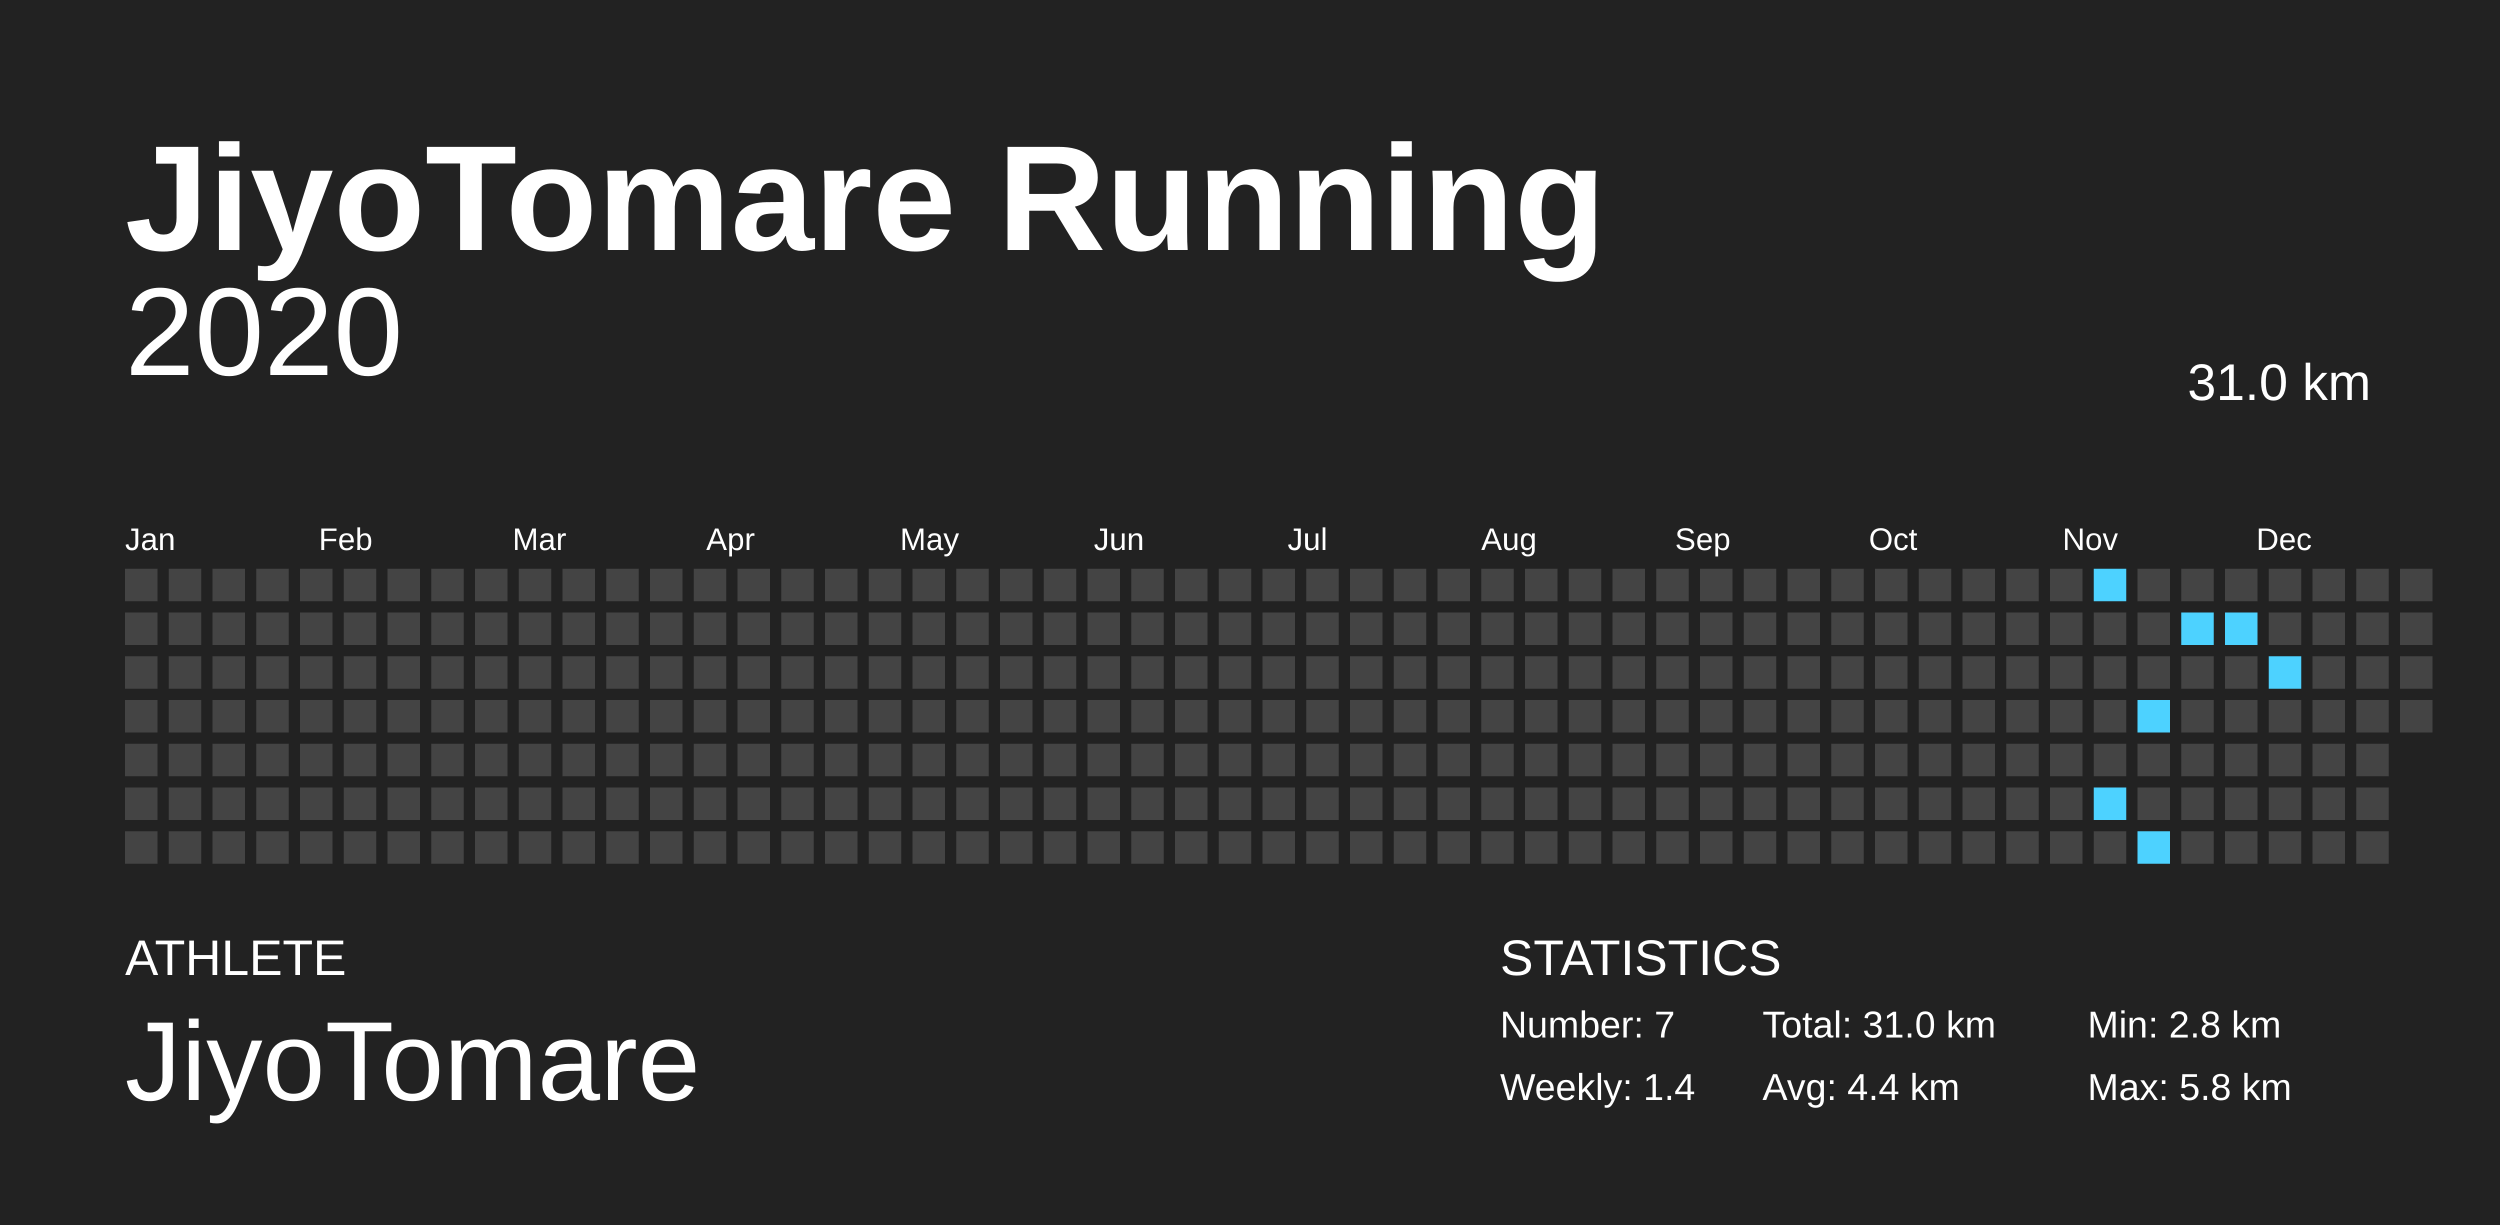
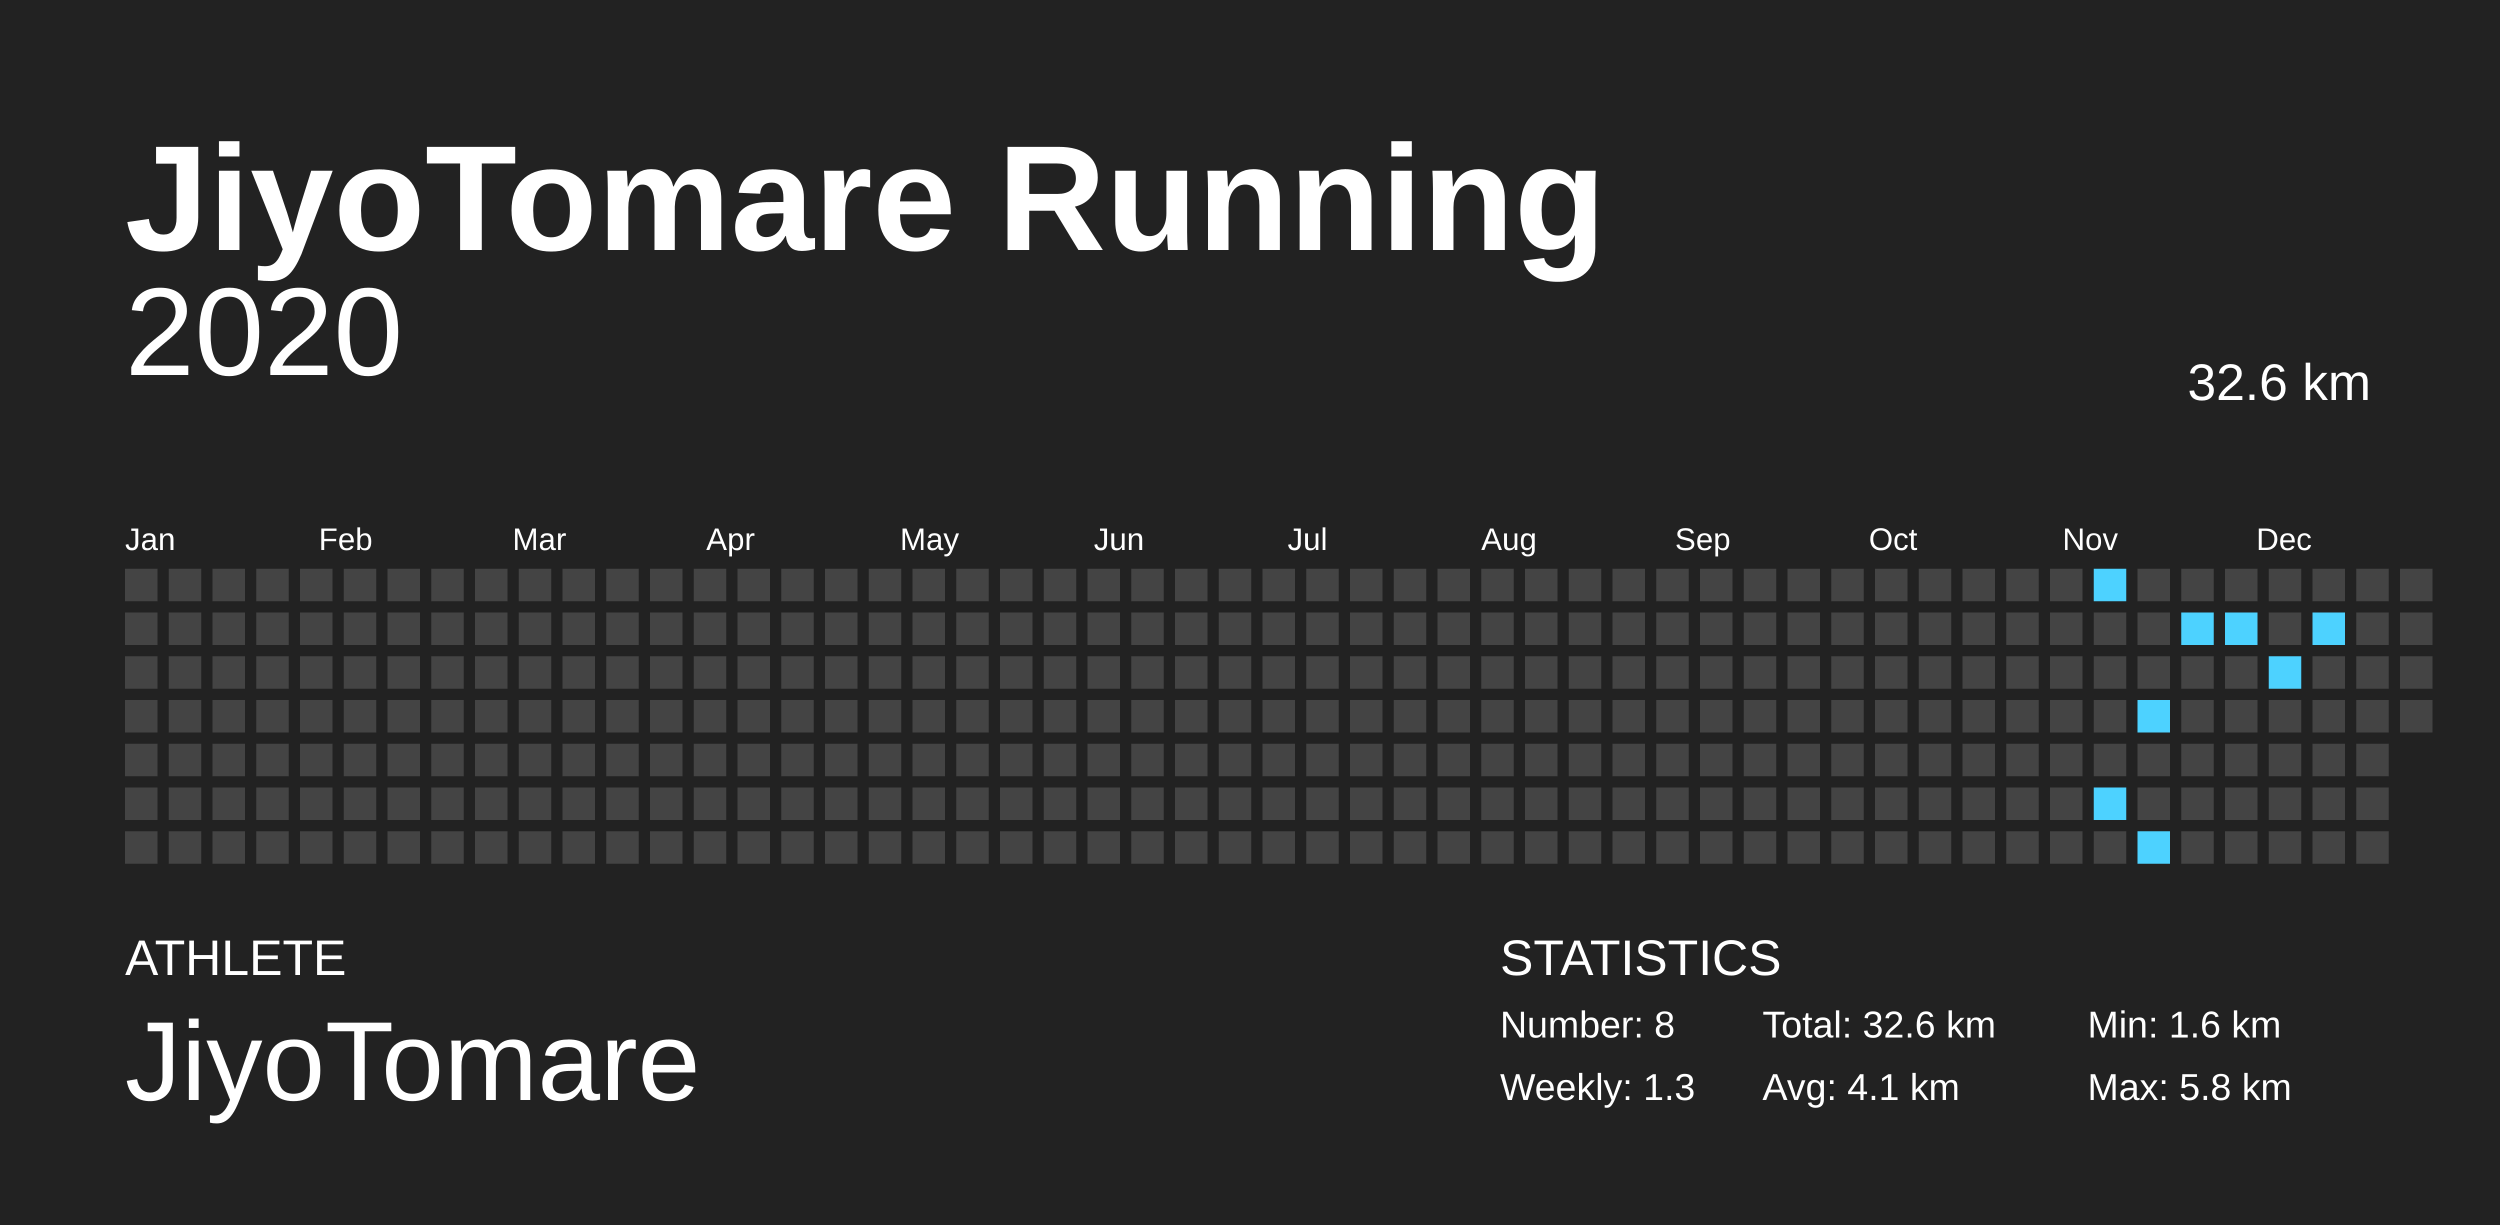
<svg xmlns="http://www.w3.org/2000/svg" baseProfile="full" height="98mm" version="1.1" viewBox="0,0,200,98" width="200mm">
  <defs />
  <rect fill="#222222" height="98" width="200" x="0" y="0" />
  <text fill="#FFFFFF" style="font-size:12px; font-family:Arial; font-weight:bold;" x="10" y="20">JiyoTomare Running</text>
  <text fill="#FFFFFF" style="font-size:4px; font-family:Arial" x="10" y="78">ATHLETE</text>
  <text fill="#FFFFFF" style="font-size:9px; font-family:Arial" x="10" y="88">JiyoTomare</text>
  <text fill="#FFFFFF" style="font-size:4px; font-family:Arial" x="120" y="78">STATISTICS</text>
-   <text fill="#FFFFFF" style="font-size:3px; font-family:Arial" x="120" y="83">Number: 7</text>
-   <text fill="#FFFFFF" style="font-size:3px; font-family:Arial" x="120" y="88">Weekly: 1.4</text>
-   <text fill="#FFFFFF" style="font-size:3px; font-family:Arial" x="141" y="83">Total: 31.0 km</text>
-   <text fill="#FFFFFF" style="font-size:3px; font-family:Arial" x="141" y="88">Avg: 4.4 km</text>
-   <text fill="#FFFFFF" style="font-size:3px; font-family:Arial" x="167" y="83">Min: 2.8 km</text>
+   <text fill="#FFFFFF" style="font-size:3px; font-family:Arial" x="120" y="83">Number: 8</text>
+   <text fill="#FFFFFF" style="font-size:3px; font-family:Arial" x="120" y="88">Weekly: 1.3</text>
+   <text fill="#FFFFFF" style="font-size:3px; font-family:Arial" x="141" y="83">Total: 32.6 km</text>
+   <text fill="#FFFFFF" style="font-size:3px; font-family:Arial" x="141" y="88">Avg: 4.1 km</text>
+   <text fill="#FFFFFF" style="font-size:3px; font-family:Arial" x="167" y="83">Min: 1.6 km</text>
  <text fill="#FFFFFF" style="font-size:3px; font-family:Arial" x="167" y="88">Max: 5.8 km</text>
  <text alignment-baseline="hanging" fill="#FFFFFF" style="font-size:10.0px; font-family:Arial;" x="10" y="30">2020</text>
-   <text alignment-baseline="hanging" fill="#FFFFFF" style="font-size:4.125px; font-family:Arial;" x="175" y="32">31.0 km</text>
+   <text alignment-baseline="hanging" fill="#FFFFFF" style="font-size:4.125px; font-family:Arial;" x="175" y="32">32.6 km</text>
  <text fill="#FFFFFF" style="font-size:2.5px; font-family:Arial" x="10.0" y="44">Jan</text>
  <text fill="#FFFFFF" style="font-size:2.5px; font-family:Arial" x="25.5" y="44">Feb</text>
  <text fill="#FFFFFF" style="font-size:2.5px; font-family:Arial" x="41.0" y="44">Mar</text>
  <text fill="#FFFFFF" style="font-size:2.5px; font-family:Arial" x="56.5" y="44">Apr</text>
  <text fill="#FFFFFF" style="font-size:2.5px; font-family:Arial" x="72.0" y="44">May</text>
  <text fill="#FFFFFF" style="font-size:2.5px; font-family:Arial" x="87.5" y="44">Jun</text>
  <text fill="#FFFFFF" style="font-size:2.5px; font-family:Arial" x="103.0" y="44">Jul</text>
  <text fill="#FFFFFF" style="font-size:2.5px; font-family:Arial" x="118.5" y="44">Aug</text>
  <text fill="#FFFFFF" style="font-size:2.5px; font-family:Arial" x="134.0" y="44">Sep</text>
  <text fill="#FFFFFF" style="font-size:2.5px; font-family:Arial" x="149.5" y="44">Oct</text>
  <text fill="#FFFFFF" style="font-size:2.5px; font-family:Arial" x="165.0" y="44">Nov</text>
  <text fill="#FFFFFF" style="font-size:2.5px; font-family:Arial" x="180.5" y="44">Dec</text>
  <rect fill="#444444" height="2.6" width="2.6" x="10.0" y="45.5" />
  <rect fill="#444444" height="2.6" width="2.6" x="10.0" y="49.0" />
  <rect fill="#444444" height="2.6" width="2.6" x="10.0" y="52.5" />
  <rect fill="#444444" height="2.6" width="2.6" x="10.0" y="56.0" />
  <rect fill="#444444" height="2.6" width="2.6" x="10.0" y="59.5" />
  <rect fill="#444444" height="2.6" width="2.6" x="10.0" y="63.0" />
  <rect fill="#444444" height="2.6" width="2.6" x="10.0" y="66.5" />
  <rect fill="#444444" height="2.6" width="2.6" x="13.5" y="45.5" />
  <rect fill="#444444" height="2.6" width="2.6" x="13.5" y="49.0" />
  <rect fill="#444444" height="2.6" width="2.6" x="13.5" y="52.5" />
  <rect fill="#444444" height="2.6" width="2.6" x="13.5" y="56.0" />
  <rect fill="#444444" height="2.6" width="2.6" x="13.5" y="59.5" />
  <rect fill="#444444" height="2.6" width="2.6" x="13.5" y="63.0" />
  <rect fill="#444444" height="2.6" width="2.6" x="13.5" y="66.5" />
  <rect fill="#444444" height="2.6" width="2.6" x="17.0" y="45.5" />
  <rect fill="#444444" height="2.6" width="2.6" x="17.0" y="49.0" />
  <rect fill="#444444" height="2.6" width="2.6" x="17.0" y="52.5" />
  <rect fill="#444444" height="2.6" width="2.6" x="17.0" y="56.0" />
  <rect fill="#444444" height="2.6" width="2.6" x="17.0" y="59.5" />
  <rect fill="#444444" height="2.6" width="2.6" x="17.0" y="63.0" />
  <rect fill="#444444" height="2.6" width="2.6" x="17.0" y="66.5" />
  <rect fill="#444444" height="2.6" width="2.6" x="20.5" y="45.5" />
  <rect fill="#444444" height="2.6" width="2.6" x="20.5" y="49.0" />
  <rect fill="#444444" height="2.6" width="2.6" x="20.5" y="52.5" />
  <rect fill="#444444" height="2.6" width="2.6" x="20.5" y="56.0" />
  <rect fill="#444444" height="2.6" width="2.6" x="20.5" y="59.5" />
  <rect fill="#444444" height="2.6" width="2.6" x="20.5" y="63.0" />
  <rect fill="#444444" height="2.6" width="2.6" x="20.5" y="66.5" />
  <rect fill="#444444" height="2.6" width="2.6" x="24.0" y="45.5" />
  <rect fill="#444444" height="2.6" width="2.6" x="24.0" y="49.0" />
  <rect fill="#444444" height="2.6" width="2.6" x="24.0" y="52.5" />
  <rect fill="#444444" height="2.6" width="2.6" x="24.0" y="56.0" />
  <rect fill="#444444" height="2.6" width="2.6" x="24.0" y="59.5" />
  <rect fill="#444444" height="2.6" width="2.6" x="24.0" y="63.0" />
  <rect fill="#444444" height="2.6" width="2.6" x="24.0" y="66.5" />
  <rect fill="#444444" height="2.6" width="2.6" x="27.5" y="45.5" />
  <rect fill="#444444" height="2.6" width="2.6" x="27.5" y="49.0" />
  <rect fill="#444444" height="2.6" width="2.6" x="27.5" y="52.5" />
  <rect fill="#444444" height="2.6" width="2.6" x="27.5" y="56.0" />
  <rect fill="#444444" height="2.6" width="2.6" x="27.5" y="59.5" />
  <rect fill="#444444" height="2.6" width="2.6" x="27.5" y="63.0" />
  <rect fill="#444444" height="2.6" width="2.6" x="27.5" y="66.5" />
  <rect fill="#444444" height="2.6" width="2.6" x="31.0" y="45.5" />
  <rect fill="#444444" height="2.6" width="2.6" x="31.0" y="49.0" />
  <rect fill="#444444" height="2.6" width="2.6" x="31.0" y="52.5" />
  <rect fill="#444444" height="2.6" width="2.6" x="31.0" y="56.0" />
  <rect fill="#444444" height="2.6" width="2.6" x="31.0" y="59.5" />
  <rect fill="#444444" height="2.6" width="2.6" x="31.0" y="63.0" />
  <rect fill="#444444" height="2.6" width="2.6" x="31.0" y="66.5" />
  <rect fill="#444444" height="2.6" width="2.6" x="34.5" y="45.5" />
  <rect fill="#444444" height="2.6" width="2.6" x="34.5" y="49.0" />
  <rect fill="#444444" height="2.6" width="2.6" x="34.5" y="52.5" />
  <rect fill="#444444" height="2.6" width="2.6" x="34.5" y="56.0" />
  <rect fill="#444444" height="2.6" width="2.6" x="34.5" y="59.5" />
  <rect fill="#444444" height="2.6" width="2.6" x="34.5" y="63.0" />
  <rect fill="#444444" height="2.6" width="2.6" x="34.5" y="66.5" />
  <rect fill="#444444" height="2.6" width="2.6" x="38.0" y="45.5" />
  <rect fill="#444444" height="2.6" width="2.6" x="38.0" y="49.0" />
  <rect fill="#444444" height="2.6" width="2.6" x="38.0" y="52.5" />
  <rect fill="#444444" height="2.6" width="2.6" x="38.0" y="56.0" />
  <rect fill="#444444" height="2.6" width="2.6" x="38.0" y="59.5" />
  <rect fill="#444444" height="2.6" width="2.6" x="38.0" y="63.0" />
  <rect fill="#444444" height="2.6" width="2.6" x="38.0" y="66.5" />
  <rect fill="#444444" height="2.6" width="2.6" x="41.5" y="45.5" />
  <rect fill="#444444" height="2.6" width="2.6" x="41.5" y="49.0" />
  <rect fill="#444444" height="2.6" width="2.6" x="41.5" y="52.5" />
  <rect fill="#444444" height="2.6" width="2.6" x="41.5" y="56.0" />
  <rect fill="#444444" height="2.6" width="2.6" x="41.5" y="59.5" />
  <rect fill="#444444" height="2.6" width="2.6" x="41.5" y="63.0" />
  <rect fill="#444444" height="2.6" width="2.6" x="41.5" y="66.5" />
  <rect fill="#444444" height="2.6" width="2.6" x="45.0" y="45.5" />
  <rect fill="#444444" height="2.6" width="2.6" x="45.0" y="49.0" />
  <rect fill="#444444" height="2.6" width="2.6" x="45.0" y="52.5" />
  <rect fill="#444444" height="2.6" width="2.6" x="45.0" y="56.0" />
  <rect fill="#444444" height="2.6" width="2.6" x="45.0" y="59.5" />
  <rect fill="#444444" height="2.6" width="2.6" x="45.0" y="63.0" />
  <rect fill="#444444" height="2.6" width="2.6" x="45.0" y="66.5" />
  <rect fill="#444444" height="2.6" width="2.6" x="48.5" y="45.5" />
  <rect fill="#444444" height="2.6" width="2.6" x="48.5" y="49.0" />
  <rect fill="#444444" height="2.6" width="2.6" x="48.5" y="52.5" />
  <rect fill="#444444" height="2.6" width="2.6" x="48.5" y="56.0" />
  <rect fill="#444444" height="2.6" width="2.6" x="48.5" y="59.5" />
  <rect fill="#444444" height="2.6" width="2.6" x="48.5" y="63.0" />
  <rect fill="#444444" height="2.6" width="2.6" x="48.5" y="66.5" />
  <rect fill="#444444" height="2.6" width="2.6" x="52.0" y="45.5" />
  <rect fill="#444444" height="2.6" width="2.6" x="52.0" y="49.0" />
  <rect fill="#444444" height="2.6" width="2.6" x="52.0" y="52.5" />
  <rect fill="#444444" height="2.6" width="2.6" x="52.0" y="56.0" />
  <rect fill="#444444" height="2.6" width="2.6" x="52.0" y="59.5" />
  <rect fill="#444444" height="2.6" width="2.6" x="52.0" y="63.0" />
  <rect fill="#444444" height="2.6" width="2.6" x="52.0" y="66.5" />
  <rect fill="#444444" height="2.6" width="2.6" x="55.5" y="45.5" />
  <rect fill="#444444" height="2.6" width="2.6" x="55.5" y="49.0" />
  <rect fill="#444444" height="2.6" width="2.6" x="55.5" y="52.5" />
  <rect fill="#444444" height="2.6" width="2.6" x="55.5" y="56.0" />
  <rect fill="#444444" height="2.6" width="2.6" x="55.5" y="59.5" />
  <rect fill="#444444" height="2.6" width="2.6" x="55.5" y="63.0" />
  <rect fill="#444444" height="2.6" width="2.6" x="55.5" y="66.5" />
  <rect fill="#444444" height="2.6" width="2.6" x="59.0" y="45.5" />
  <rect fill="#444444" height="2.6" width="2.6" x="59.0" y="49.0" />
  <rect fill="#444444" height="2.6" width="2.6" x="59.0" y="52.5" />
  <rect fill="#444444" height="2.6" width="2.6" x="59.0" y="56.0" />
  <rect fill="#444444" height="2.6" width="2.6" x="59.0" y="59.5" />
  <rect fill="#444444" height="2.6" width="2.6" x="59.0" y="63.0" />
  <rect fill="#444444" height="2.6" width="2.6" x="59.0" y="66.5" />
  <rect fill="#444444" height="2.6" width="2.6" x="62.5" y="45.5" />
  <rect fill="#444444" height="2.6" width="2.6" x="62.5" y="49.0" />
  <rect fill="#444444" height="2.6" width="2.6" x="62.5" y="52.5" />
  <rect fill="#444444" height="2.6" width="2.6" x="62.5" y="56.0" />
  <rect fill="#444444" height="2.6" width="2.6" x="62.5" y="59.5" />
  <rect fill="#444444" height="2.6" width="2.6" x="62.5" y="63.0" />
  <rect fill="#444444" height="2.6" width="2.6" x="62.5" y="66.5" />
  <rect fill="#444444" height="2.6" width="2.6" x="66.0" y="45.5" />
  <rect fill="#444444" height="2.6" width="2.6" x="66.0" y="49.0" />
  <rect fill="#444444" height="2.6" width="2.6" x="66.0" y="52.5" />
  <rect fill="#444444" height="2.6" width="2.6" x="66.0" y="56.0" />
  <rect fill="#444444" height="2.6" width="2.6" x="66.0" y="59.5" />
  <rect fill="#444444" height="2.6" width="2.6" x="66.0" y="63.0" />
  <rect fill="#444444" height="2.6" width="2.6" x="66.0" y="66.5" />
  <rect fill="#444444" height="2.6" width="2.6" x="69.5" y="45.5" />
  <rect fill="#444444" height="2.6" width="2.6" x="69.5" y="49.0" />
  <rect fill="#444444" height="2.6" width="2.6" x="69.5" y="52.5" />
  <rect fill="#444444" height="2.6" width="2.6" x="69.5" y="56.0" />
  <rect fill="#444444" height="2.6" width="2.6" x="69.5" y="59.5" />
  <rect fill="#444444" height="2.6" width="2.6" x="69.5" y="63.0" />
  <rect fill="#444444" height="2.6" width="2.6" x="69.5" y="66.5" />
  <rect fill="#444444" height="2.6" width="2.6" x="73.0" y="45.5" />
  <rect fill="#444444" height="2.6" width="2.6" x="73.0" y="49.0" />
  <rect fill="#444444" height="2.6" width="2.6" x="73.0" y="52.5" />
  <rect fill="#444444" height="2.6" width="2.6" x="73.0" y="56.0" />
  <rect fill="#444444" height="2.6" width="2.6" x="73.0" y="59.5" />
  <rect fill="#444444" height="2.6" width="2.6" x="73.0" y="63.0" />
  <rect fill="#444444" height="2.6" width="2.6" x="73.0" y="66.5" />
  <rect fill="#444444" height="2.6" width="2.6" x="76.5" y="45.5" />
  <rect fill="#444444" height="2.6" width="2.6" x="76.5" y="49.0" />
  <rect fill="#444444" height="2.6" width="2.6" x="76.5" y="52.5" />
  <rect fill="#444444" height="2.6" width="2.6" x="76.5" y="56.0" />
  <rect fill="#444444" height="2.6" width="2.6" x="76.5" y="59.5" />
  <rect fill="#444444" height="2.6" width="2.6" x="76.5" y="63.0" />
  <rect fill="#444444" height="2.6" width="2.6" x="76.5" y="66.5" />
  <rect fill="#444444" height="2.6" width="2.6" x="80.0" y="45.5" />
  <rect fill="#444444" height="2.6" width="2.6" x="80.0" y="49.0" />
  <rect fill="#444444" height="2.6" width="2.6" x="80.0" y="52.5" />
  <rect fill="#444444" height="2.6" width="2.6" x="80.0" y="56.0" />
  <rect fill="#444444" height="2.6" width="2.6" x="80.0" y="59.5" />
  <rect fill="#444444" height="2.6" width="2.6" x="80.0" y="63.0" />
  <rect fill="#444444" height="2.6" width="2.6" x="80.0" y="66.5" />
  <rect fill="#444444" height="2.6" width="2.6" x="83.5" y="45.5" />
  <rect fill="#444444" height="2.6" width="2.6" x="83.5" y="49.0" />
  <rect fill="#444444" height="2.6" width="2.6" x="83.5" y="52.5" />
  <rect fill="#444444" height="2.6" width="2.6" x="83.5" y="56.0" />
  <rect fill="#444444" height="2.6" width="2.6" x="83.5" y="59.5" />
  <rect fill="#444444" height="2.6" width="2.6" x="83.5" y="63.0" />
  <rect fill="#444444" height="2.6" width="2.6" x="83.5" y="66.5" />
  <rect fill="#444444" height="2.6" width="2.6" x="87.0" y="45.5" />
  <rect fill="#444444" height="2.6" width="2.6" x="87.0" y="49.0" />
  <rect fill="#444444" height="2.6" width="2.6" x="87.0" y="52.5" />
  <rect fill="#444444" height="2.6" width="2.6" x="87.0" y="56.0" />
  <rect fill="#444444" height="2.6" width="2.6" x="87.0" y="59.5" />
  <rect fill="#444444" height="2.6" width="2.6" x="87.0" y="63.0" />
  <rect fill="#444444" height="2.6" width="2.6" x="87.0" y="66.5" />
  <rect fill="#444444" height="2.6" width="2.6" x="90.5" y="45.5" />
  <rect fill="#444444" height="2.6" width="2.6" x="90.5" y="49.0" />
  <rect fill="#444444" height="2.6" width="2.6" x="90.5" y="52.5" />
  <rect fill="#444444" height="2.6" width="2.6" x="90.5" y="56.0" />
  <rect fill="#444444" height="2.6" width="2.6" x="90.5" y="59.5" />
  <rect fill="#444444" height="2.6" width="2.6" x="90.5" y="63.0" />
  <rect fill="#444444" height="2.6" width="2.6" x="90.5" y="66.5" />
  <rect fill="#444444" height="2.6" width="2.6" x="94.0" y="45.5" />
  <rect fill="#444444" height="2.6" width="2.6" x="94.0" y="49.0" />
  <rect fill="#444444" height="2.6" width="2.6" x="94.0" y="52.5" />
  <rect fill="#444444" height="2.6" width="2.6" x="94.0" y="56.0" />
  <rect fill="#444444" height="2.6" width="2.6" x="94.0" y="59.5" />
  <rect fill="#444444" height="2.6" width="2.6" x="94.0" y="63.0" />
  <rect fill="#444444" height="2.6" width="2.6" x="94.0" y="66.5" />
  <rect fill="#444444" height="2.6" width="2.6" x="97.5" y="45.5" />
  <rect fill="#444444" height="2.6" width="2.6" x="97.5" y="49.0" />
  <rect fill="#444444" height="2.6" width="2.6" x="97.5" y="52.5" />
  <rect fill="#444444" height="2.6" width="2.6" x="97.5" y="56.0" />
  <rect fill="#444444" height="2.6" width="2.6" x="97.5" y="59.5" />
  <rect fill="#444444" height="2.6" width="2.6" x="97.5" y="63.0" />
  <rect fill="#444444" height="2.6" width="2.6" x="97.5" y="66.5" />
  <rect fill="#444444" height="2.6" width="2.6" x="101.0" y="45.5" />
  <rect fill="#444444" height="2.6" width="2.6" x="101.0" y="49.0" />
  <rect fill="#444444" height="2.6" width="2.6" x="101.0" y="52.5" />
  <rect fill="#444444" height="2.6" width="2.6" x="101.0" y="56.0" />
  <rect fill="#444444" height="2.6" width="2.6" x="101.0" y="59.5" />
  <rect fill="#444444" height="2.6" width="2.6" x="101.0" y="63.0" />
  <rect fill="#444444" height="2.6" width="2.6" x="101.0" y="66.5" />
  <rect fill="#444444" height="2.6" width="2.6" x="104.5" y="45.5" />
  <rect fill="#444444" height="2.6" width="2.6" x="104.5" y="49.0" />
  <rect fill="#444444" height="2.6" width="2.6" x="104.5" y="52.5" />
  <rect fill="#444444" height="2.6" width="2.6" x="104.5" y="56.0" />
  <rect fill="#444444" height="2.6" width="2.6" x="104.5" y="59.5" />
  <rect fill="#444444" height="2.6" width="2.6" x="104.5" y="63.0" />
  <rect fill="#444444" height="2.6" width="2.6" x="104.5" y="66.5" />
  <rect fill="#444444" height="2.6" width="2.6" x="108.0" y="45.5" />
  <rect fill="#444444" height="2.6" width="2.6" x="108.0" y="49.0" />
  <rect fill="#444444" height="2.6" width="2.6" x="108.0" y="52.5" />
  <rect fill="#444444" height="2.6" width="2.6" x="108.0" y="56.0" />
  <rect fill="#444444" height="2.6" width="2.6" x="108.0" y="59.5" />
  <rect fill="#444444" height="2.6" width="2.6" x="108.0" y="63.0" />
  <rect fill="#444444" height="2.6" width="2.6" x="108.0" y="66.5" />
  <rect fill="#444444" height="2.6" width="2.6" x="111.5" y="45.5" />
  <rect fill="#444444" height="2.6" width="2.6" x="111.5" y="49.0" />
  <rect fill="#444444" height="2.6" width="2.6" x="111.5" y="52.5" />
  <rect fill="#444444" height="2.6" width="2.6" x="111.5" y="56.0" />
  <rect fill="#444444" height="2.6" width="2.6" x="111.5" y="59.5" />
  <rect fill="#444444" height="2.6" width="2.6" x="111.5" y="63.0" />
  <rect fill="#444444" height="2.6" width="2.6" x="111.5" y="66.5" />
  <rect fill="#444444" height="2.6" width="2.6" x="115.0" y="45.5" />
  <rect fill="#444444" height="2.6" width="2.6" x="115.0" y="49.0" />
  <rect fill="#444444" height="2.6" width="2.6" x="115.0" y="52.5" />
  <rect fill="#444444" height="2.6" width="2.6" x="115.0" y="56.0" />
  <rect fill="#444444" height="2.6" width="2.6" x="115.0" y="59.5" />
  <rect fill="#444444" height="2.6" width="2.6" x="115.0" y="63.0" />
  <rect fill="#444444" height="2.6" width="2.6" x="115.0" y="66.5" />
  <rect fill="#444444" height="2.6" width="2.6" x="118.5" y="45.5" />
  <rect fill="#444444" height="2.6" width="2.6" x="118.5" y="49.0" />
  <rect fill="#444444" height="2.6" width="2.6" x="118.5" y="52.5" />
  <rect fill="#444444" height="2.6" width="2.6" x="118.5" y="56.0" />
  <rect fill="#444444" height="2.6" width="2.6" x="118.5" y="59.5" />
  <rect fill="#444444" height="2.6" width="2.6" x="118.5" y="63.0" />
  <rect fill="#444444" height="2.6" width="2.6" x="118.5" y="66.5" />
  <rect fill="#444444" height="2.6" width="2.6" x="122.0" y="45.5" />
  <rect fill="#444444" height="2.6" width="2.6" x="122.0" y="49.0" />
  <rect fill="#444444" height="2.6" width="2.6" x="122.0" y="52.5" />
  <rect fill="#444444" height="2.6" width="2.6" x="122.0" y="56.0" />
  <rect fill="#444444" height="2.6" width="2.6" x="122.0" y="59.5" />
  <rect fill="#444444" height="2.6" width="2.6" x="122.0" y="63.0" />
  <rect fill="#444444" height="2.6" width="2.6" x="122.0" y="66.5" />
  <rect fill="#444444" height="2.6" width="2.6" x="125.5" y="45.5" />
  <rect fill="#444444" height="2.6" width="2.6" x="125.5" y="49.0" />
  <rect fill="#444444" height="2.6" width="2.6" x="125.5" y="52.5" />
  <rect fill="#444444" height="2.6" width="2.6" x="125.5" y="56.0" />
  <rect fill="#444444" height="2.6" width="2.6" x="125.5" y="59.5" />
  <rect fill="#444444" height="2.6" width="2.6" x="125.5" y="63.0" />
  <rect fill="#444444" height="2.6" width="2.6" x="125.5" y="66.5" />
  <rect fill="#444444" height="2.6" width="2.6" x="129.0" y="45.5" />
  <rect fill="#444444" height="2.6" width="2.6" x="129.0" y="49.0" />
  <rect fill="#444444" height="2.6" width="2.6" x="129.0" y="52.5" />
  <rect fill="#444444" height="2.6" width="2.6" x="129.0" y="56.0" />
  <rect fill="#444444" height="2.6" width="2.6" x="129.0" y="59.5" />
  <rect fill="#444444" height="2.6" width="2.6" x="129.0" y="63.0" />
  <rect fill="#444444" height="2.6" width="2.6" x="129.0" y="66.5" />
  <rect fill="#444444" height="2.6" width="2.6" x="132.5" y="45.5" />
  <rect fill="#444444" height="2.6" width="2.6" x="132.5" y="49.0" />
  <rect fill="#444444" height="2.6" width="2.6" x="132.5" y="52.5" />
  <rect fill="#444444" height="2.6" width="2.6" x="132.5" y="56.0" />
  <rect fill="#444444" height="2.6" width="2.6" x="132.5" y="59.5" />
  <rect fill="#444444" height="2.6" width="2.6" x="132.5" y="63.0" />
  <rect fill="#444444" height="2.6" width="2.6" x="132.5" y="66.5" />
  <rect fill="#444444" height="2.6" width="2.6" x="136.0" y="45.5" />
  <rect fill="#444444" height="2.6" width="2.6" x="136.0" y="49.0" />
  <rect fill="#444444" height="2.6" width="2.6" x="136.0" y="52.5" />
  <rect fill="#444444" height="2.6" width="2.6" x="136.0" y="56.0" />
  <rect fill="#444444" height="2.6" width="2.6" x="136.0" y="59.5" />
  <rect fill="#444444" height="2.6" width="2.6" x="136.0" y="63.0" />
  <rect fill="#444444" height="2.6" width="2.6" x="136.0" y="66.5" />
  <rect fill="#444444" height="2.6" width="2.6" x="139.5" y="45.5" />
  <rect fill="#444444" height="2.6" width="2.6" x="139.5" y="49.0" />
  <rect fill="#444444" height="2.6" width="2.6" x="139.5" y="52.5" />
  <rect fill="#444444" height="2.6" width="2.6" x="139.5" y="56.0" />
  <rect fill="#444444" height="2.6" width="2.6" x="139.5" y="59.5" />
  <rect fill="#444444" height="2.6" width="2.6" x="139.5" y="63.0" />
  <rect fill="#444444" height="2.6" width="2.6" x="139.5" y="66.5" />
  <rect fill="#444444" height="2.6" width="2.6" x="143.0" y="45.5" />
  <rect fill="#444444" height="2.6" width="2.6" x="143.0" y="49.0" />
  <rect fill="#444444" height="2.6" width="2.6" x="143.0" y="52.5" />
  <rect fill="#444444" height="2.6" width="2.6" x="143.0" y="56.0" />
  <rect fill="#444444" height="2.6" width="2.6" x="143.0" y="59.5" />
  <rect fill="#444444" height="2.6" width="2.6" x="143.0" y="63.0" />
  <rect fill="#444444" height="2.6" width="2.6" x="143.0" y="66.5" />
  <rect fill="#444444" height="2.6" width="2.6" x="146.5" y="45.5" />
  <rect fill="#444444" height="2.6" width="2.6" x="146.5" y="49.0" />
  <rect fill="#444444" height="2.6" width="2.6" x="146.5" y="52.5" />
  <rect fill="#444444" height="2.6" width="2.6" x="146.5" y="56.0" />
  <rect fill="#444444" height="2.6" width="2.6" x="146.5" y="59.5" />
  <rect fill="#444444" height="2.6" width="2.6" x="146.5" y="63.0" />
  <rect fill="#444444" height="2.6" width="2.6" x="146.5" y="66.5" />
  <rect fill="#444444" height="2.6" width="2.6" x="150.0" y="45.5" />
  <rect fill="#444444" height="2.6" width="2.6" x="150.0" y="49.0" />
  <rect fill="#444444" height="2.6" width="2.6" x="150.0" y="52.5" />
  <rect fill="#444444" height="2.6" width="2.6" x="150.0" y="56.0" />
  <rect fill="#444444" height="2.6" width="2.6" x="150.0" y="59.5" />
  <rect fill="#444444" height="2.6" width="2.6" x="150.0" y="63.0" />
  <rect fill="#444444" height="2.6" width="2.6" x="150.0" y="66.5" />
  <rect fill="#444444" height="2.6" width="2.6" x="153.5" y="45.5" />
  <rect fill="#444444" height="2.6" width="2.6" x="153.5" y="49.0" />
  <rect fill="#444444" height="2.6" width="2.6" x="153.5" y="52.5" />
  <rect fill="#444444" height="2.6" width="2.6" x="153.5" y="56.0" />
  <rect fill="#444444" height="2.6" width="2.6" x="153.5" y="59.5" />
  <rect fill="#444444" height="2.6" width="2.6" x="153.5" y="63.0" />
  <rect fill="#444444" height="2.6" width="2.6" x="153.5" y="66.5" />
  <rect fill="#444444" height="2.6" width="2.6" x="157.0" y="45.5" />
  <rect fill="#444444" height="2.6" width="2.6" x="157.0" y="49.0" />
  <rect fill="#444444" height="2.6" width="2.6" x="157.0" y="52.5" />
  <rect fill="#444444" height="2.6" width="2.6" x="157.0" y="56.0" />
  <rect fill="#444444" height="2.6" width="2.6" x="157.0" y="59.5" />
  <rect fill="#444444" height="2.6" width="2.6" x="157.0" y="63.0" />
  <rect fill="#444444" height="2.6" width="2.6" x="157.0" y="66.5" />
  <rect fill="#444444" height="2.6" width="2.6" x="160.5" y="45.5" />
  <rect fill="#444444" height="2.6" width="2.6" x="160.5" y="49.0" />
  <rect fill="#444444" height="2.6" width="2.6" x="160.5" y="52.5" />
  <rect fill="#444444" height="2.6" width="2.6" x="160.5" y="56.0" />
  <rect fill="#444444" height="2.6" width="2.6" x="160.5" y="59.5" />
  <rect fill="#444444" height="2.6" width="2.6" x="160.5" y="63.0" />
  <rect fill="#444444" height="2.6" width="2.6" x="160.5" y="66.5" />
  <rect fill="#444444" height="2.6" width="2.6" x="164.0" y="45.5" />
  <rect fill="#444444" height="2.6" width="2.6" x="164.0" y="49.0" />
  <rect fill="#444444" height="2.6" width="2.6" x="164.0" y="52.5" />
  <rect fill="#444444" height="2.6" width="2.6" x="164.0" y="56.0" />
  <rect fill="#444444" height="2.6" width="2.6" x="164.0" y="59.5" />
  <rect fill="#444444" height="2.6" width="2.6" x="164.0" y="63.0" />
  <rect fill="#444444" height="2.6" width="2.6" x="164.0" y="66.5" />
  <rect fill="#4dd2ff" height="2.6" width="2.6" x="167.5" y="45.5" />
  <rect fill="#444444" height="2.6" width="2.6" x="167.5" y="49.0" />
  <rect fill="#444444" height="2.6" width="2.6" x="167.5" y="52.5" />
  <rect fill="#444444" height="2.6" width="2.6" x="167.5" y="56.0" />
  <rect fill="#444444" height="2.6" width="2.6" x="167.5" y="59.5" />
  <rect fill="#4dd2ff" height="2.6" width="2.6" x="167.5" y="63.0" />
  <rect fill="#444444" height="2.6" width="2.6" x="167.5" y="66.5" />
  <rect fill="#444444" height="2.6" width="2.6" x="171.0" y="45.5" />
  <rect fill="#444444" height="2.6" width="2.6" x="171.0" y="49.0" />
  <rect fill="#444444" height="2.6" width="2.6" x="171.0" y="52.5" />
  <rect fill="#4dd2ff" height="2.6" width="2.6" x="171.0" y="56.0" />
  <rect fill="#444444" height="2.6" width="2.6" x="171.0" y="59.5" />
  <rect fill="#444444" height="2.6" width="2.6" x="171.0" y="63.0" />
  <rect fill="#4dd2ff" height="2.6" width="2.6" x="171.0" y="66.5" />
  <rect fill="#444444" height="2.6" width="2.6" x="174.5" y="45.5" />
  <rect fill="#4dd2ff" height="2.6" width="2.6" x="174.5" y="49.0" />
  <rect fill="#444444" height="2.6" width="2.6" x="174.5" y="52.5" />
  <rect fill="#444444" height="2.6" width="2.6" x="174.5" y="56.0" />
  <rect fill="#444444" height="2.6" width="2.6" x="174.5" y="59.5" />
  <rect fill="#444444" height="2.6" width="2.6" x="174.5" y="63.0" />
  <rect fill="#444444" height="2.6" width="2.6" x="174.5" y="66.5" />
  <rect fill="#444444" height="2.6" width="2.6" x="178.0" y="45.5" />
  <rect fill="#4dd2ff" height="2.6" width="2.6" x="178.0" y="49.0" />
  <rect fill="#444444" height="2.6" width="2.6" x="178.0" y="52.5" />
  <rect fill="#444444" height="2.6" width="2.6" x="178.0" y="56.0" />
  <rect fill="#444444" height="2.6" width="2.6" x="178.0" y="59.5" />
  <rect fill="#444444" height="2.6" width="2.6" x="178.0" y="63.0" />
  <rect fill="#444444" height="2.6" width="2.6" x="178.0" y="66.5" />
  <rect fill="#444444" height="2.6" width="2.6" x="181.5" y="45.5" />
  <rect fill="#444444" height="2.6" width="2.6" x="181.5" y="49.0" />
  <rect fill="#4dd2ff" height="2.6" width="2.6" x="181.5" y="52.5" />
  <rect fill="#444444" height="2.6" width="2.6" x="181.5" y="56.0" />
  <rect fill="#444444" height="2.6" width="2.6" x="181.5" y="59.5" />
  <rect fill="#444444" height="2.6" width="2.6" x="181.5" y="63.0" />
  <rect fill="#444444" height="2.6" width="2.6" x="181.5" y="66.5" />
  <rect fill="#444444" height="2.6" width="2.6" x="185.0" y="45.5" />
-   <rect fill="#444444" height="2.6" width="2.6" x="185.0" y="49.0" />
+   <rect fill="#4dd2ff" height="2.6" width="2.6" x="185.0" y="49.0" />
  <rect fill="#444444" height="2.6" width="2.6" x="185.0" y="52.5" />
  <rect fill="#444444" height="2.6" width="2.6" x="185.0" y="56.0" />
  <rect fill="#444444" height="2.6" width="2.6" x="185.0" y="59.5" />
  <rect fill="#444444" height="2.6" width="2.6" x="185.0" y="63.0" />
  <rect fill="#444444" height="2.6" width="2.6" x="185.0" y="66.5" />
  <rect fill="#444444" height="2.6" width="2.6" x="188.5" y="45.5" />
  <rect fill="#444444" height="2.6" width="2.6" x="188.5" y="49.0" />
  <rect fill="#444444" height="2.6" width="2.6" x="188.5" y="52.5" />
  <rect fill="#444444" height="2.6" width="2.6" x="188.5" y="56.0" />
  <rect fill="#444444" height="2.6" width="2.6" x="188.5" y="59.5" />
  <rect fill="#444444" height="2.6" width="2.6" x="188.5" y="63.0" />
  <rect fill="#444444" height="2.6" width="2.6" x="188.5" y="66.5" />
  <rect fill="#444444" height="2.6" width="2.6" x="192.0" y="45.5" />
  <rect fill="#444444" height="2.6" width="2.6" x="192.0" y="49.0" />
  <rect fill="#444444" height="2.6" width="2.6" x="192.0" y="52.5" />
  <rect fill="#444444" height="2.6" width="2.6" x="192.0" y="56.0" />
</svg>
